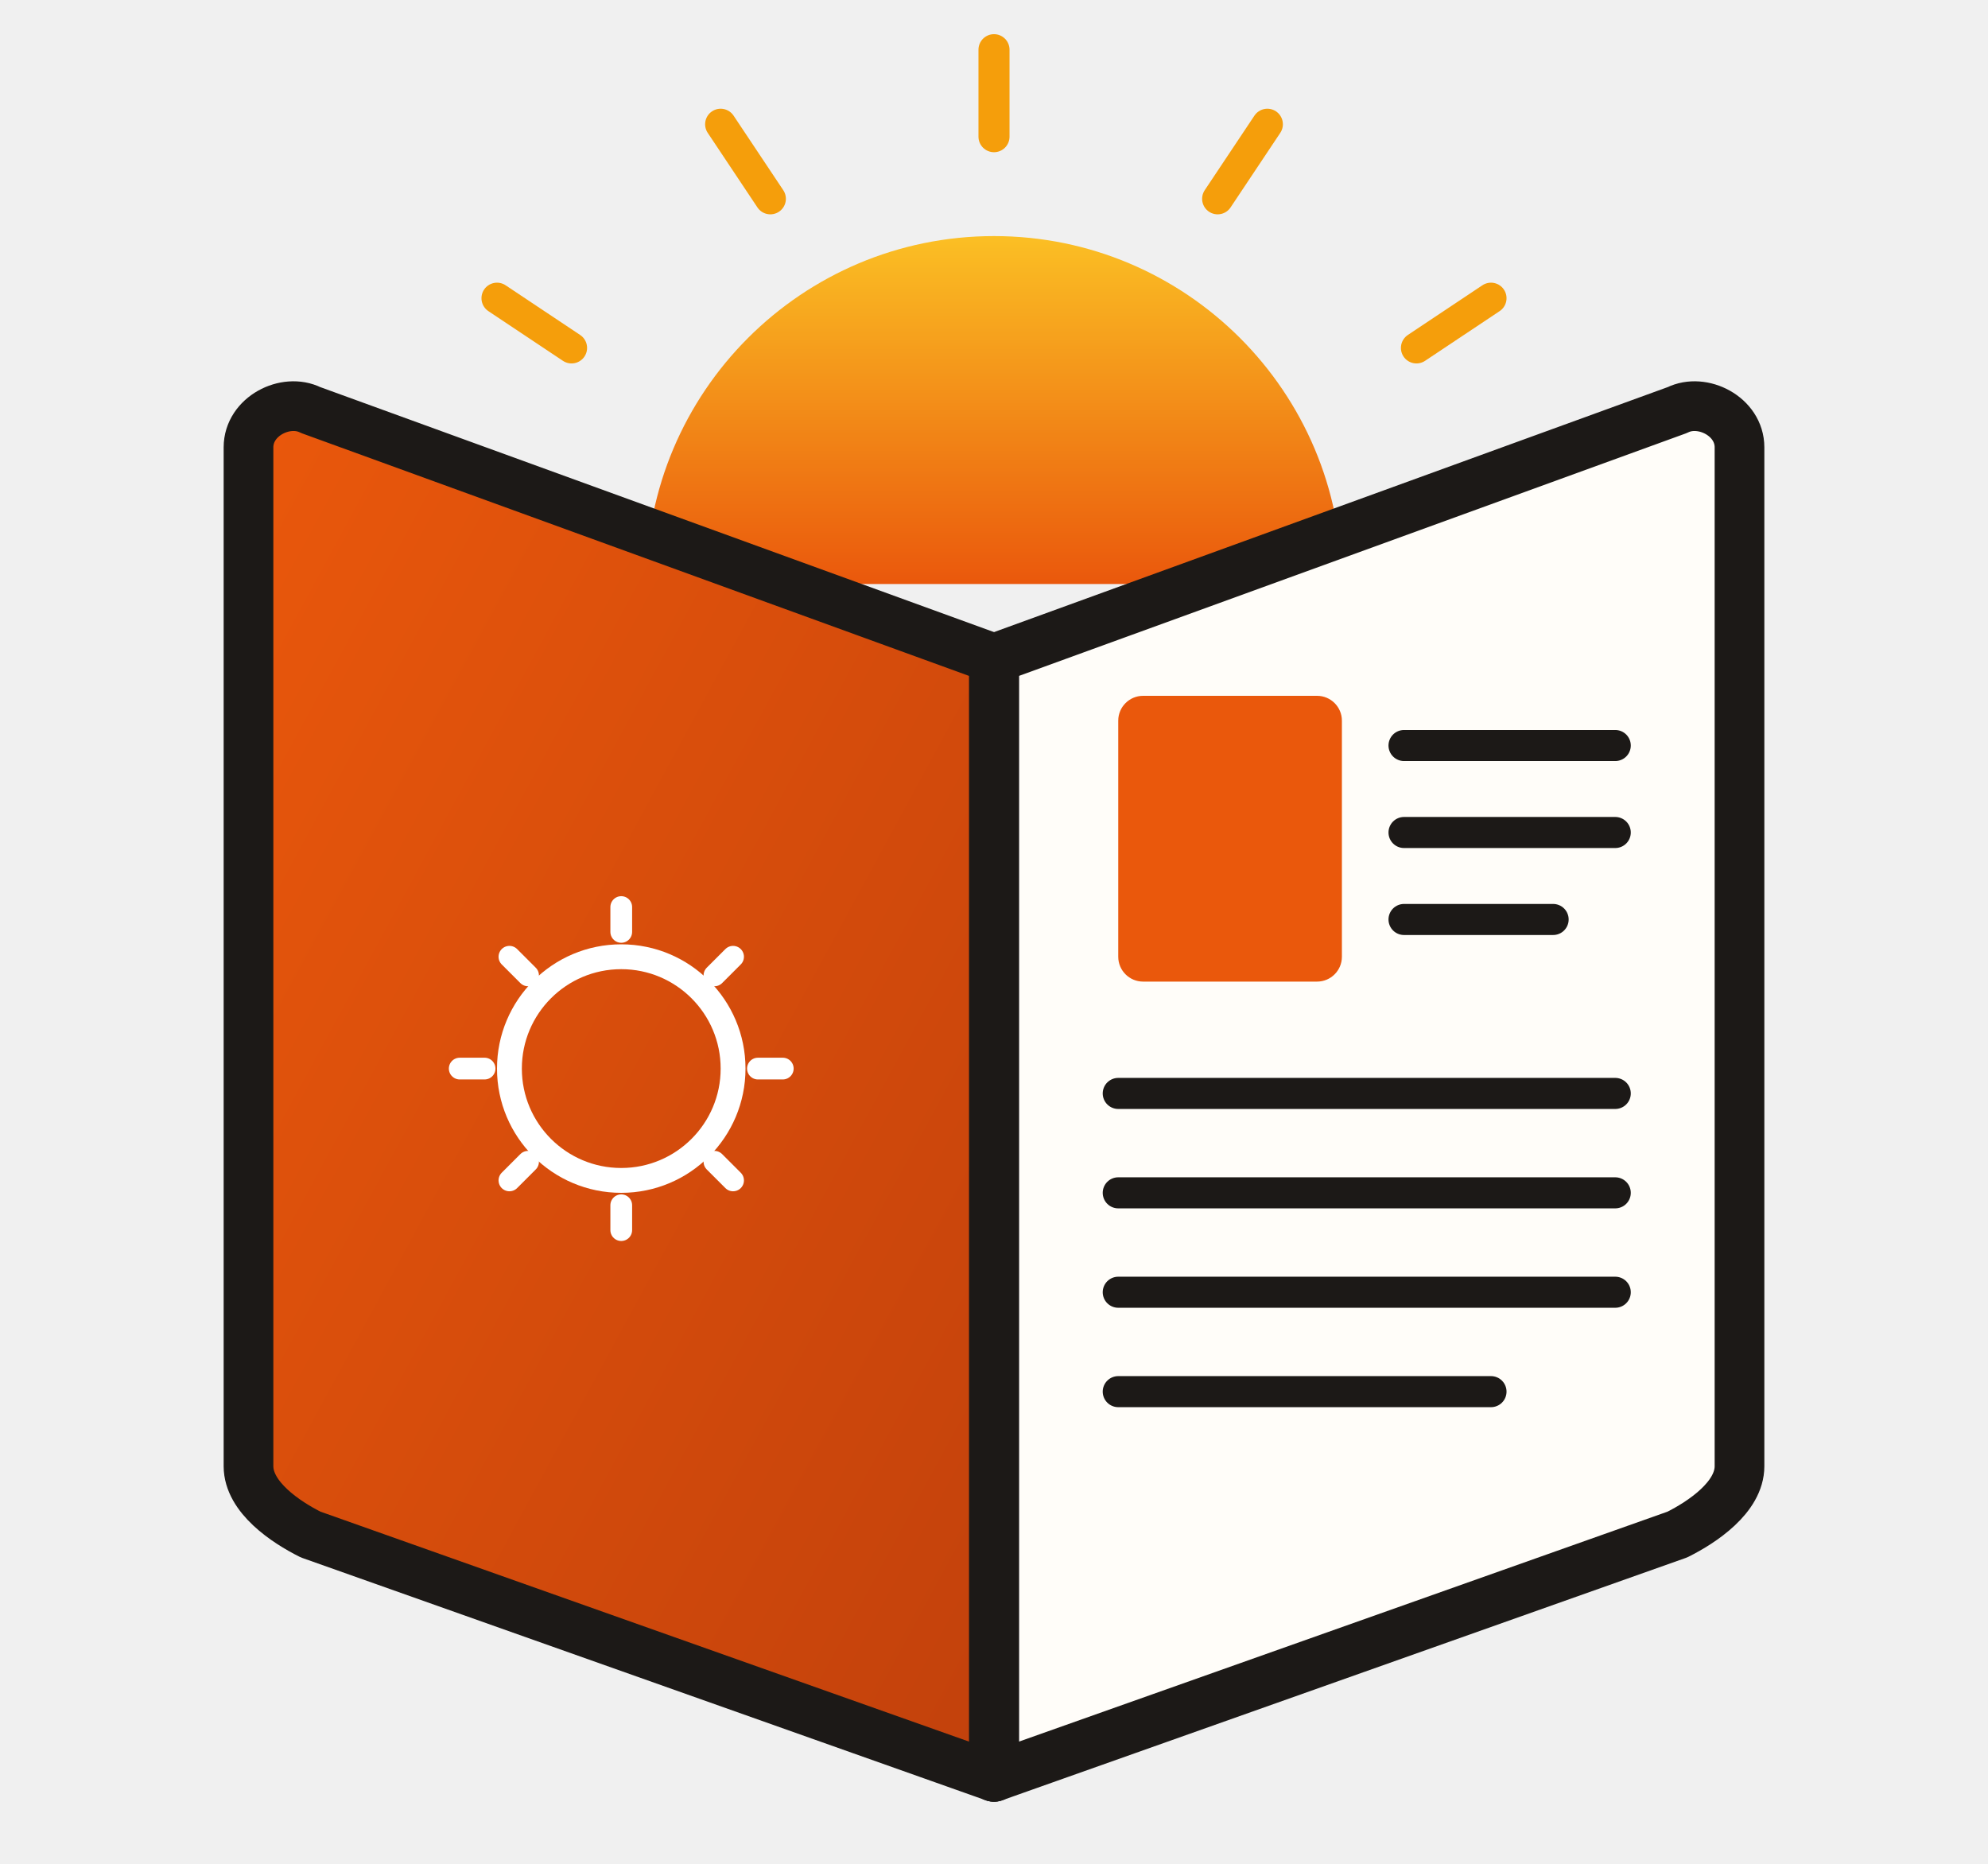
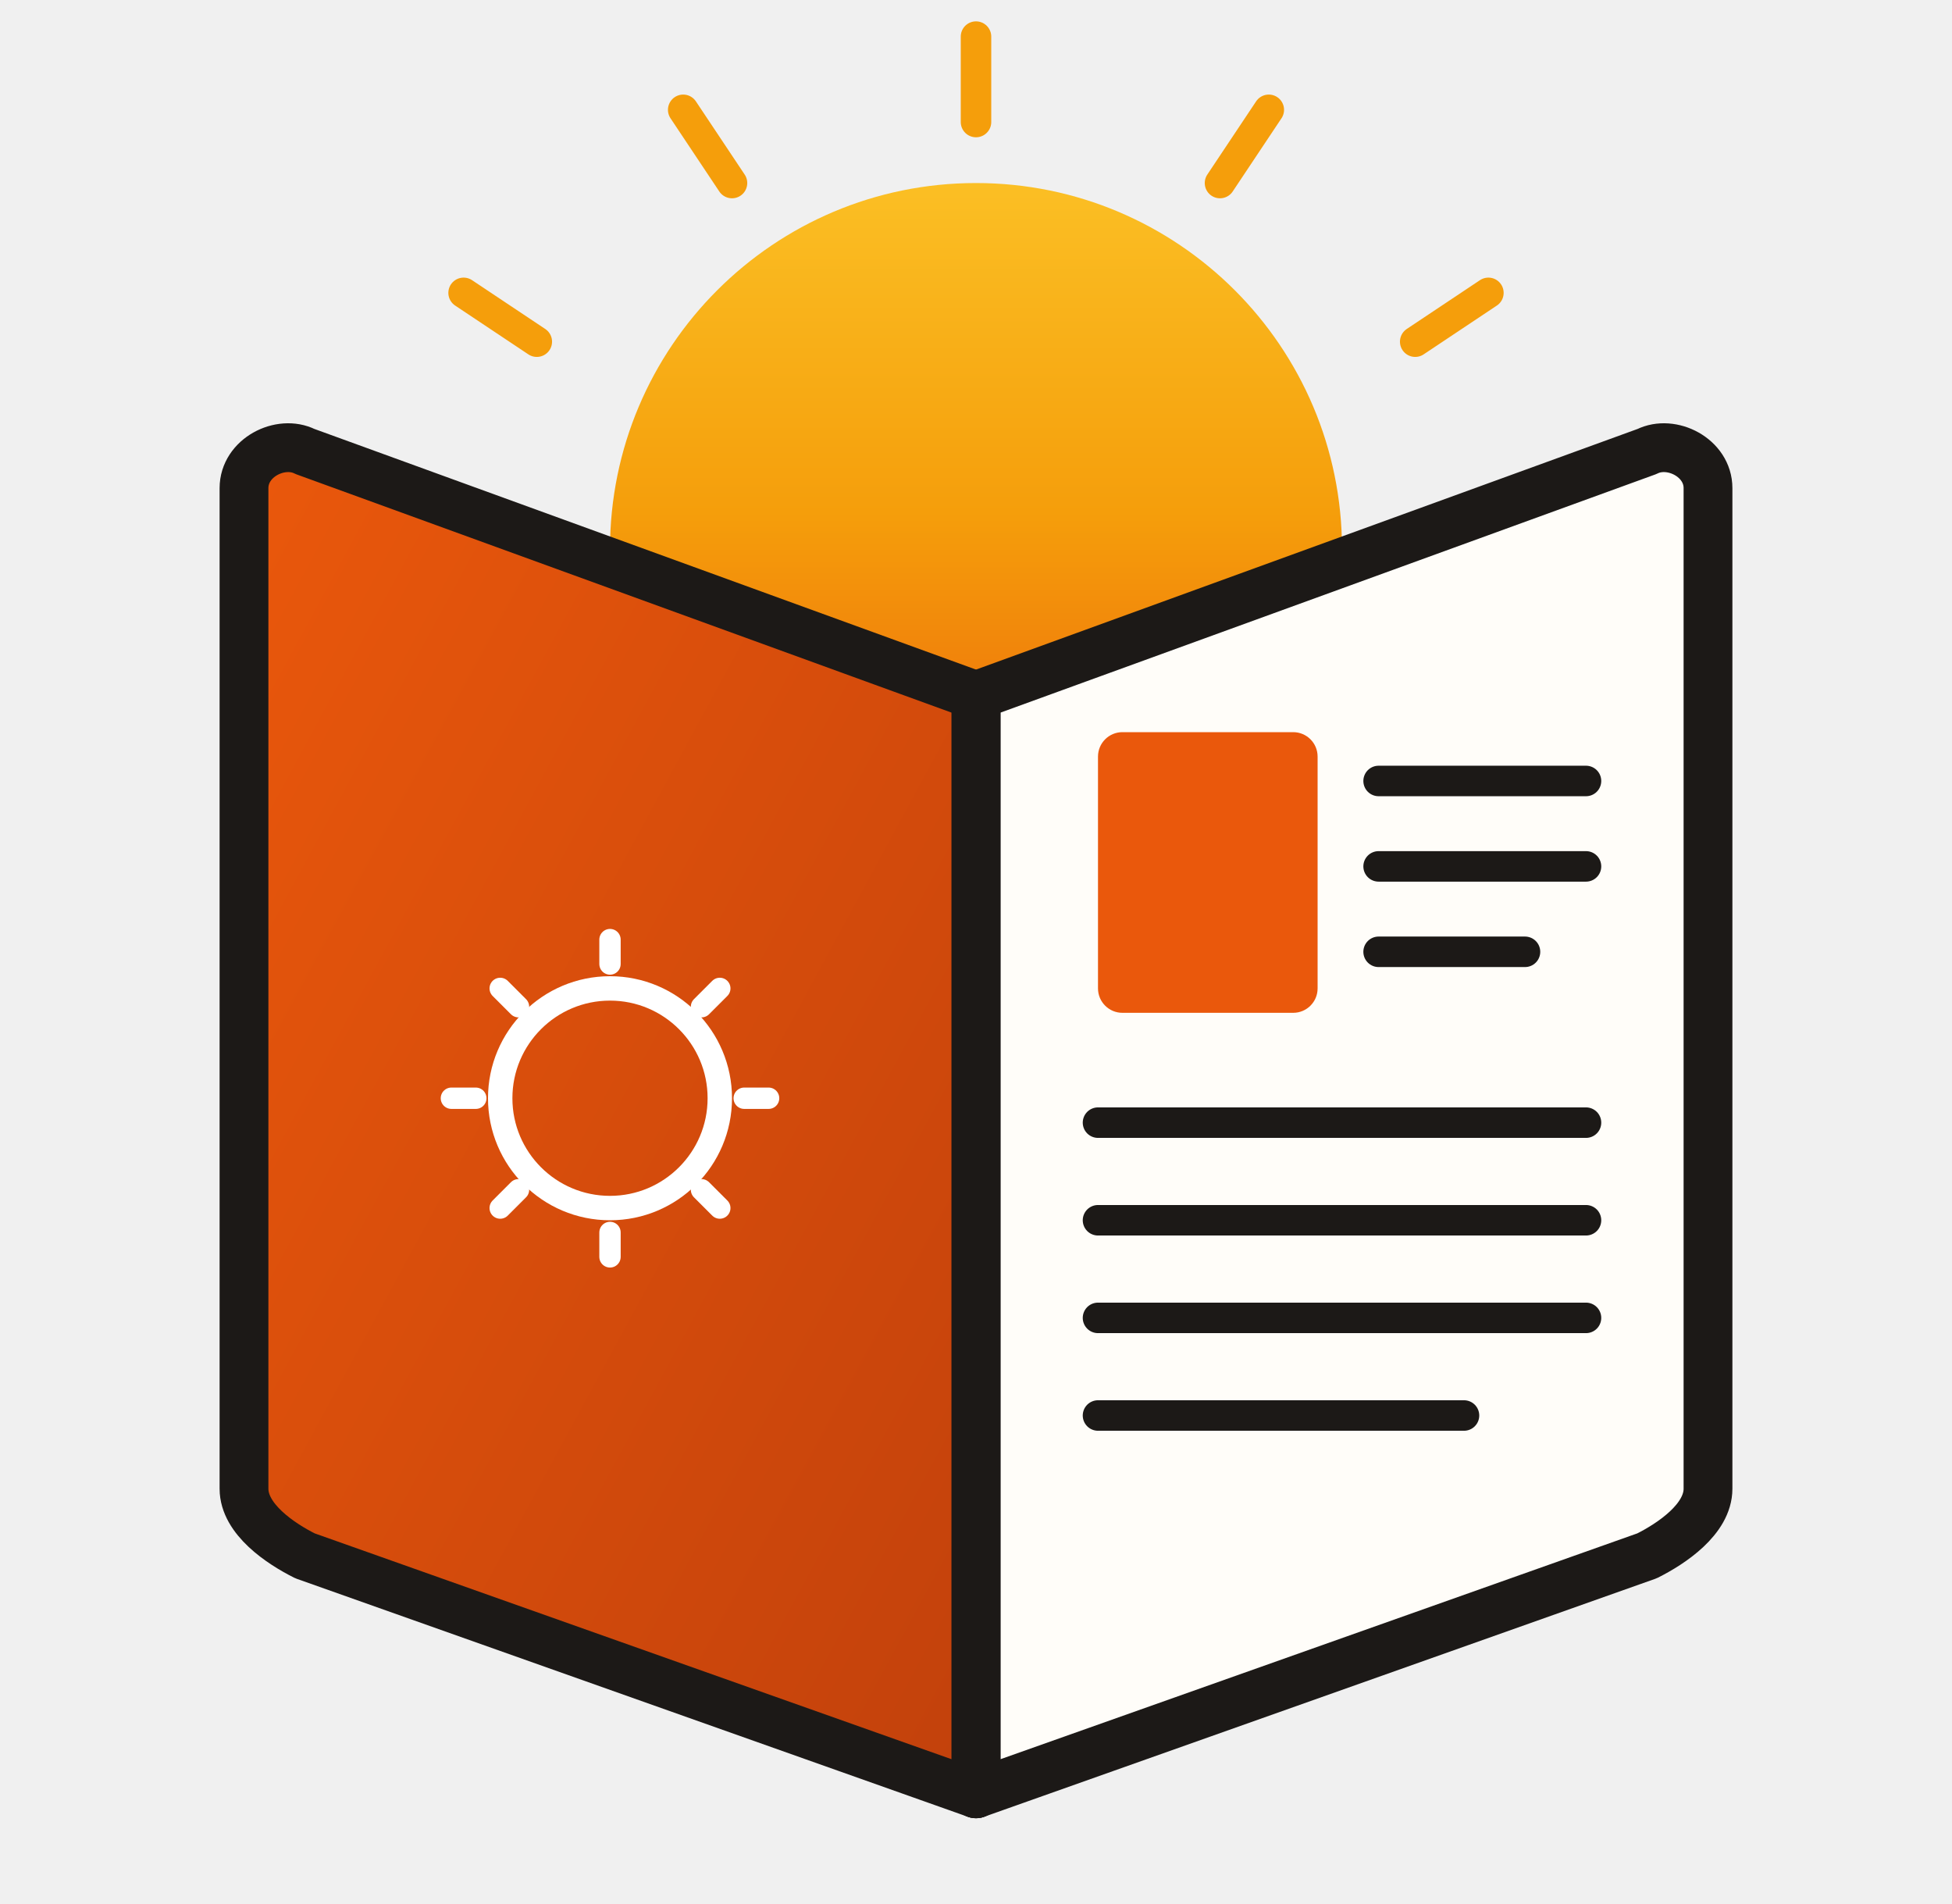
- <svg xmlns="http://www.w3.org/2000/svg" viewBox="0 0 320 300" fill="none" aria-hidden="true">
+ <svg xmlns="http://www.w3.org/2000/svg" viewBox="0 0 320 312" fill="none" aria-hidden="true">
  <defs>
    <linearGradient id="mad-sun" x1="0%" y1="100%" x2="0%" y2="0%">
      <stop offset="0%" stop-color="#EA580C" />
+       <stop offset="55%" stop-color="#F59E0B" />
      <stop offset="100%" stop-color="#FBBF24" />
    </linearGradient>
    <linearGradient id="mad-cover" x1="0%" y1="0%" x2="100%" y2="100%">
      <stop offset="0%" stop-color="#EA580C" />
      <stop offset="100%" stop-color="#C2410C" />
    </linearGradient>
  </defs>
-   <g transform="translate(-96,-36)">
-     <path d="M 200 130 A 56 56 0 0 1 312 130 Z" fill="url(#mad-sun)" />
+   <g transform="translate(-96,-28)">
+     <circle cx="256" cy="118" r="60" fill="url(#mad-sun)" />
    <g stroke="#F59E0B" stroke-width="5" stroke-linecap="round">
-       <line x1="256" y1="58" x2="256" y2="44" />
-       <line x1="220" y1="68" x2="212" y2="56" />
-       <line x1="292" y1="68" x2="300" y2="56" />
-       <line x1="188" y1="92" x2="176" y2="84" />
-       <line x1="324" y1="92" x2="336" y2="84" />
-       <line x1="168" y1="124" x2="154" y2="122" />
-       <line x1="344" y1="124" x2="358" y2="122" />
+       <line x1="256" y1="48" x2="256" y2="34" />
+       <line x1="216" y1="58" x2="208" y2="46" />
+       <line x1="296" y1="58" x2="304" y2="46" />
+       <line x1="184" y1="84" x2="172" y2="76" />
+       <line x1="328" y1="84" x2="340" y2="76" />
+       <line x1="164" y1="118" x2="150" y2="116" />
+       <line x1="348" y1="118" x2="362" y2="116" />
    </g>
    <path d="M 256 142 L 366 102 C 370 100, 376 103, 376 108 L 376 272 C 376 277, 370 281, 366 283 L 256 322 Z" fill="#FFFDF9" stroke="#1C1917" stroke-width="8" stroke-linejoin="round" />
    <rect x="276" y="148" width="36" height="46" rx="4" fill="#EA580C" />
    <line x1="322" y1="156" x2="356" y2="156" stroke="#1C1917" stroke-width="5" stroke-linecap="round" />
    <line x1="322" y1="170" x2="356" y2="170" stroke="#1C1917" stroke-width="5" stroke-linecap="round" />
    <line x1="322" y1="184" x2="346" y2="184" stroke="#1C1917" stroke-width="5" stroke-linecap="round" />
    <line x1="276" y1="212" x2="356" y2="212" stroke="#1C1917" stroke-width="5" stroke-linecap="round" />
    <line x1="276" y1="228" x2="356" y2="228" stroke="#1C1917" stroke-width="5" stroke-linecap="round" />
    <line x1="276" y1="244" x2="356" y2="244" stroke="#1C1917" stroke-width="5" stroke-linecap="round" />
    <line x1="276" y1="260" x2="336" y2="260" stroke="#1C1917" stroke-width="5" stroke-linecap="round" />
    <path d="M 256 142 L 146 102 C 142 100, 136 103, 136 108 L 136 272 C 136 277, 142 281, 146 283 L 256 322 Z" fill="url(#mad-cover)" stroke="#1C1917" stroke-width="8" stroke-linejoin="round" />
    <circle cx="196" cy="208" r="18" fill="none" stroke="#FFFFFF" stroke-width="4" />
    <g stroke="#FFFFFF" stroke-width="3.5" stroke-linecap="round">
      <line x1="196" y1="182" x2="196" y2="186" />
      <line x1="196" y1="230" x2="196" y2="234" />
      <line x1="170" y1="208" x2="174" y2="208" />
      <line x1="222" y1="208" x2="218" y2="208" />
      <line x1="178" y1="190" x2="181" y2="193" />
      <line x1="214" y1="226" x2="211" y2="223" />
      <line x1="178" y1="226" x2="181" y2="223" />
      <line x1="214" y1="190" x2="211" y2="193" />
    </g>
    <line x1="256" y1="142" x2="256" y2="322" stroke="#1C1917" stroke-width="8" stroke-linecap="round" />
  </g>
</svg>
